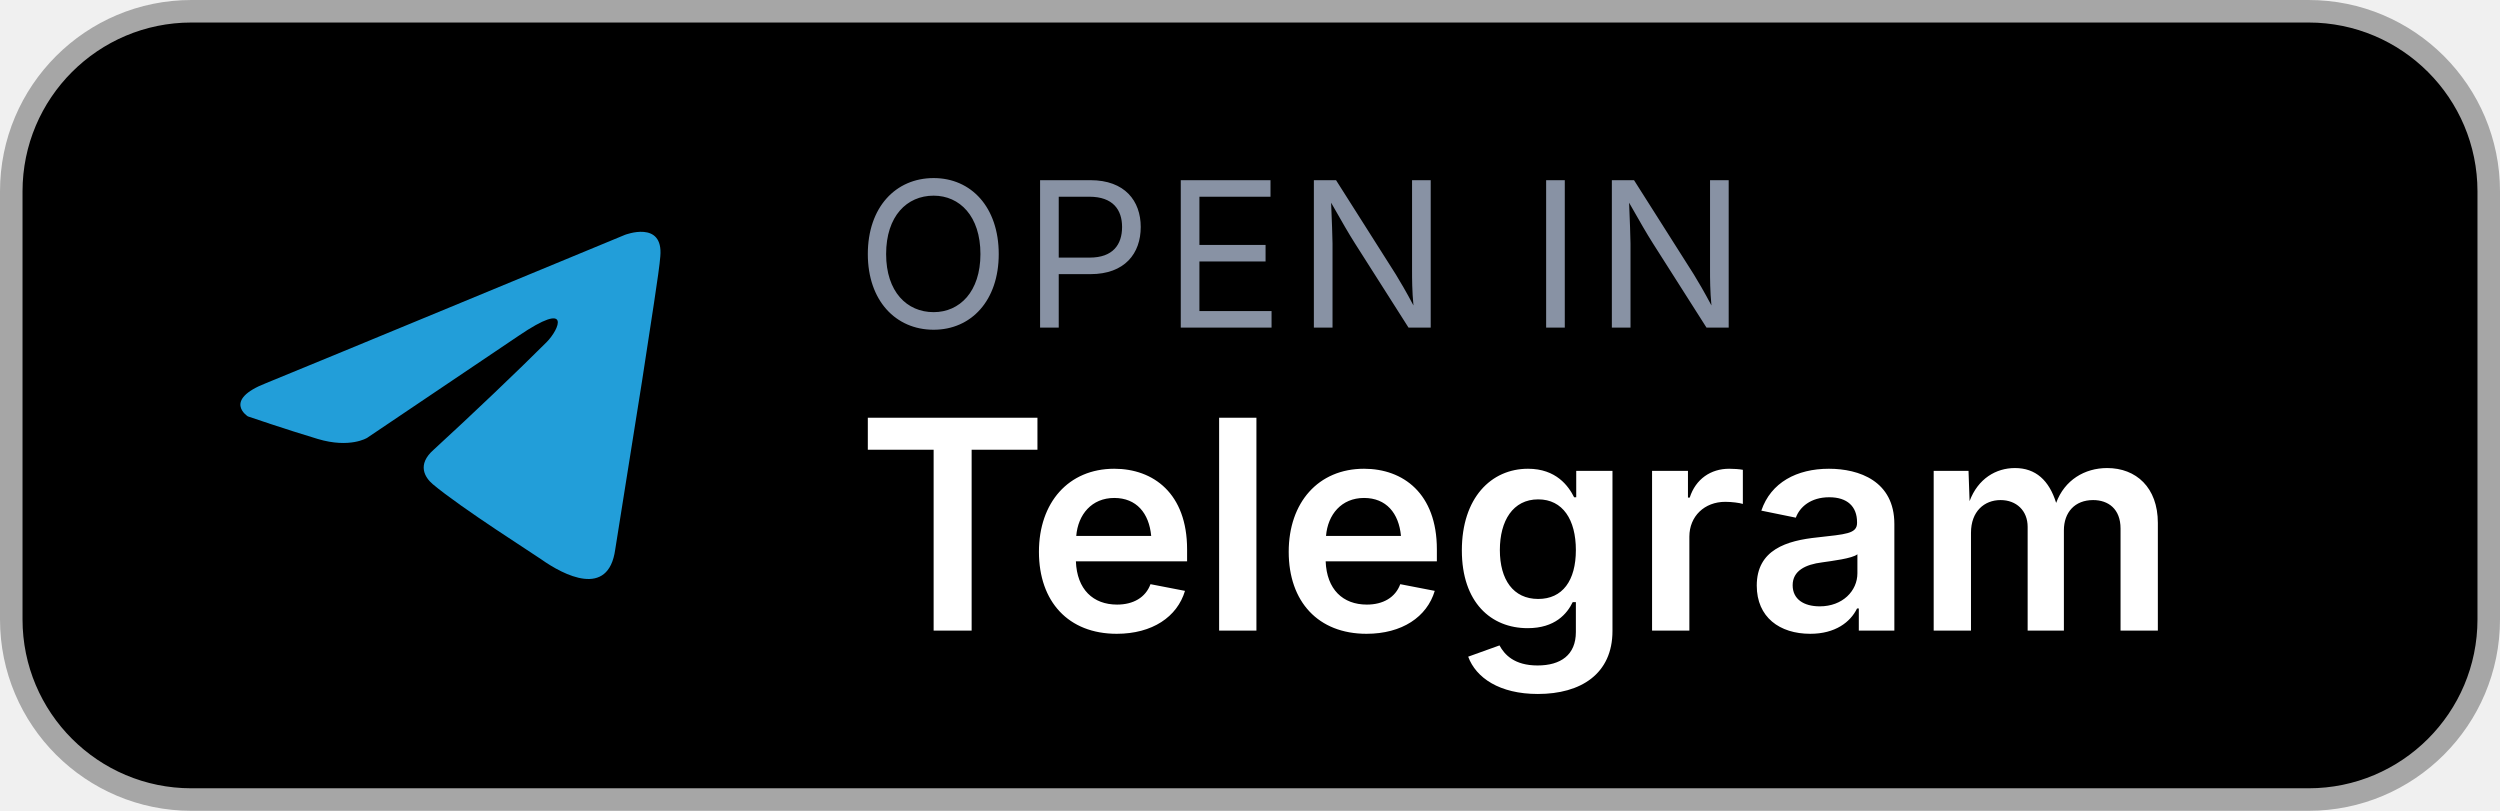
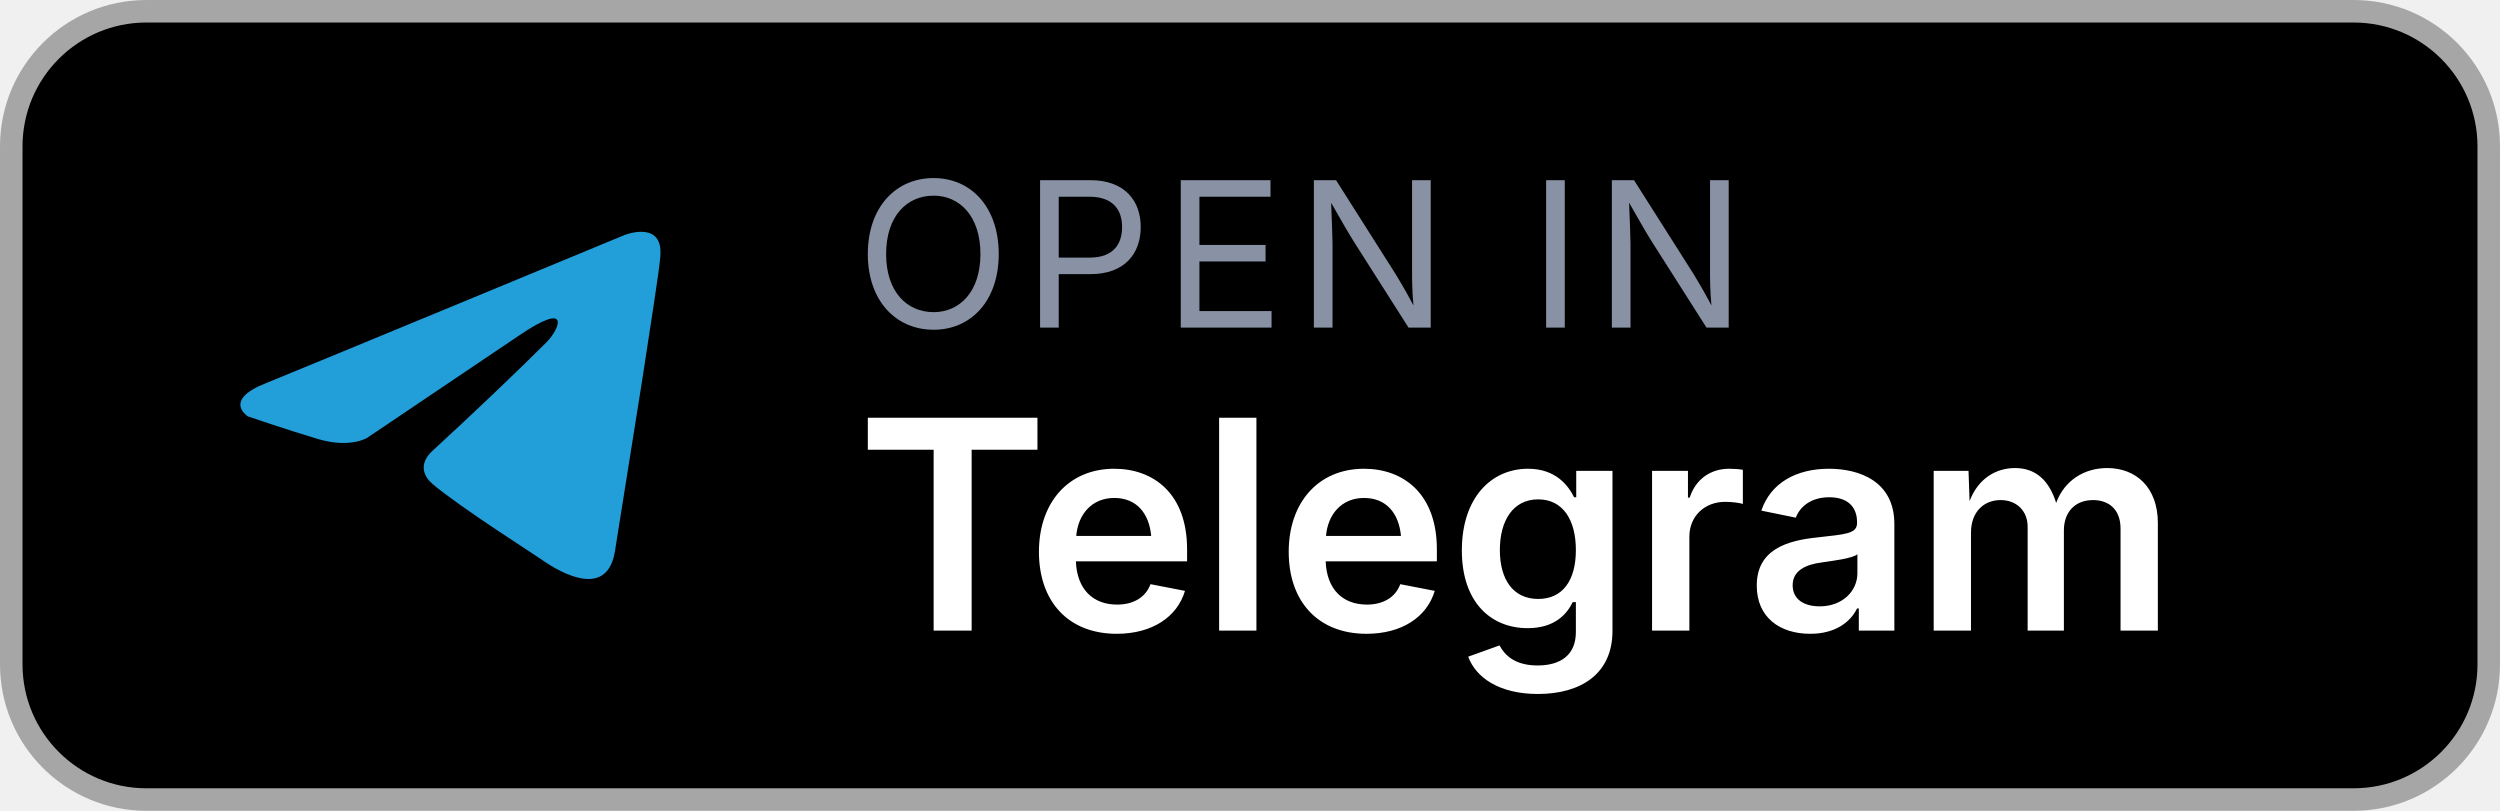
<svg xmlns="http://www.w3.org/2000/svg" width="111" height="36" viewBox="0 0 111 36">
-   <rect x="0.5" y="0.5" width="110" height="35" rx="8" fill="#000000" stroke="#a6a6a6" stroke-width="1" />
+   <rect x="0.5" y="0.5" width="110" height="35" rx="6" fill="#000000" stroke="#a6a6a6" stroke-width="1" />
  <svg x="10" y="8" width="20" height="20" viewBox="0 0 100 100" fill="none">
    <path d="M88.723,12.142C76.419,17.238,23.661,39.091,9.084,45.047c-9.776,3.815-4.053,7.392-4.053,7.392    s8.345,2.861,15.499,5.007c7.153,2.146,10.968-0.238,10.968-0.238l33.62-22.652c11.922-8.107,9.061-1.431,6.199,1.431    c-6.199,6.2-16.452,15.975-25.036,23.844c-3.815,3.338-1.908,6.199-0.238,7.63c6.199,5.246,23.129,15.976,24.082,16.691    c5.037,3.566,14.945,8.699,16.452-2.146c0,0,5.961-37.435,5.961-37.435c1.908-12.637,3.815-24.321,4.053-27.659    C97.307,8.804,88.723,12.142,88.723,12.142z" fill="#229ED9" />
  </svg>
  <text x="38" y="8" dominant-baseline="hanging" text-anchor="start" font-family="-apple-system, BlinkMacSystemFont, 'Segoe UI', sans-serif" font-size="9" fill="#8892a4" letter-spacing="0.5">OPEN IN
    </text>
  <text x="38" y="28" text-anchor="start" font-family="-apple-system, BlinkMacSystemFont, 'Segoe UI', sans-serif" font-size="13" font-weight="600" fill="#ffffff">Telegram
    </text>
</svg>
